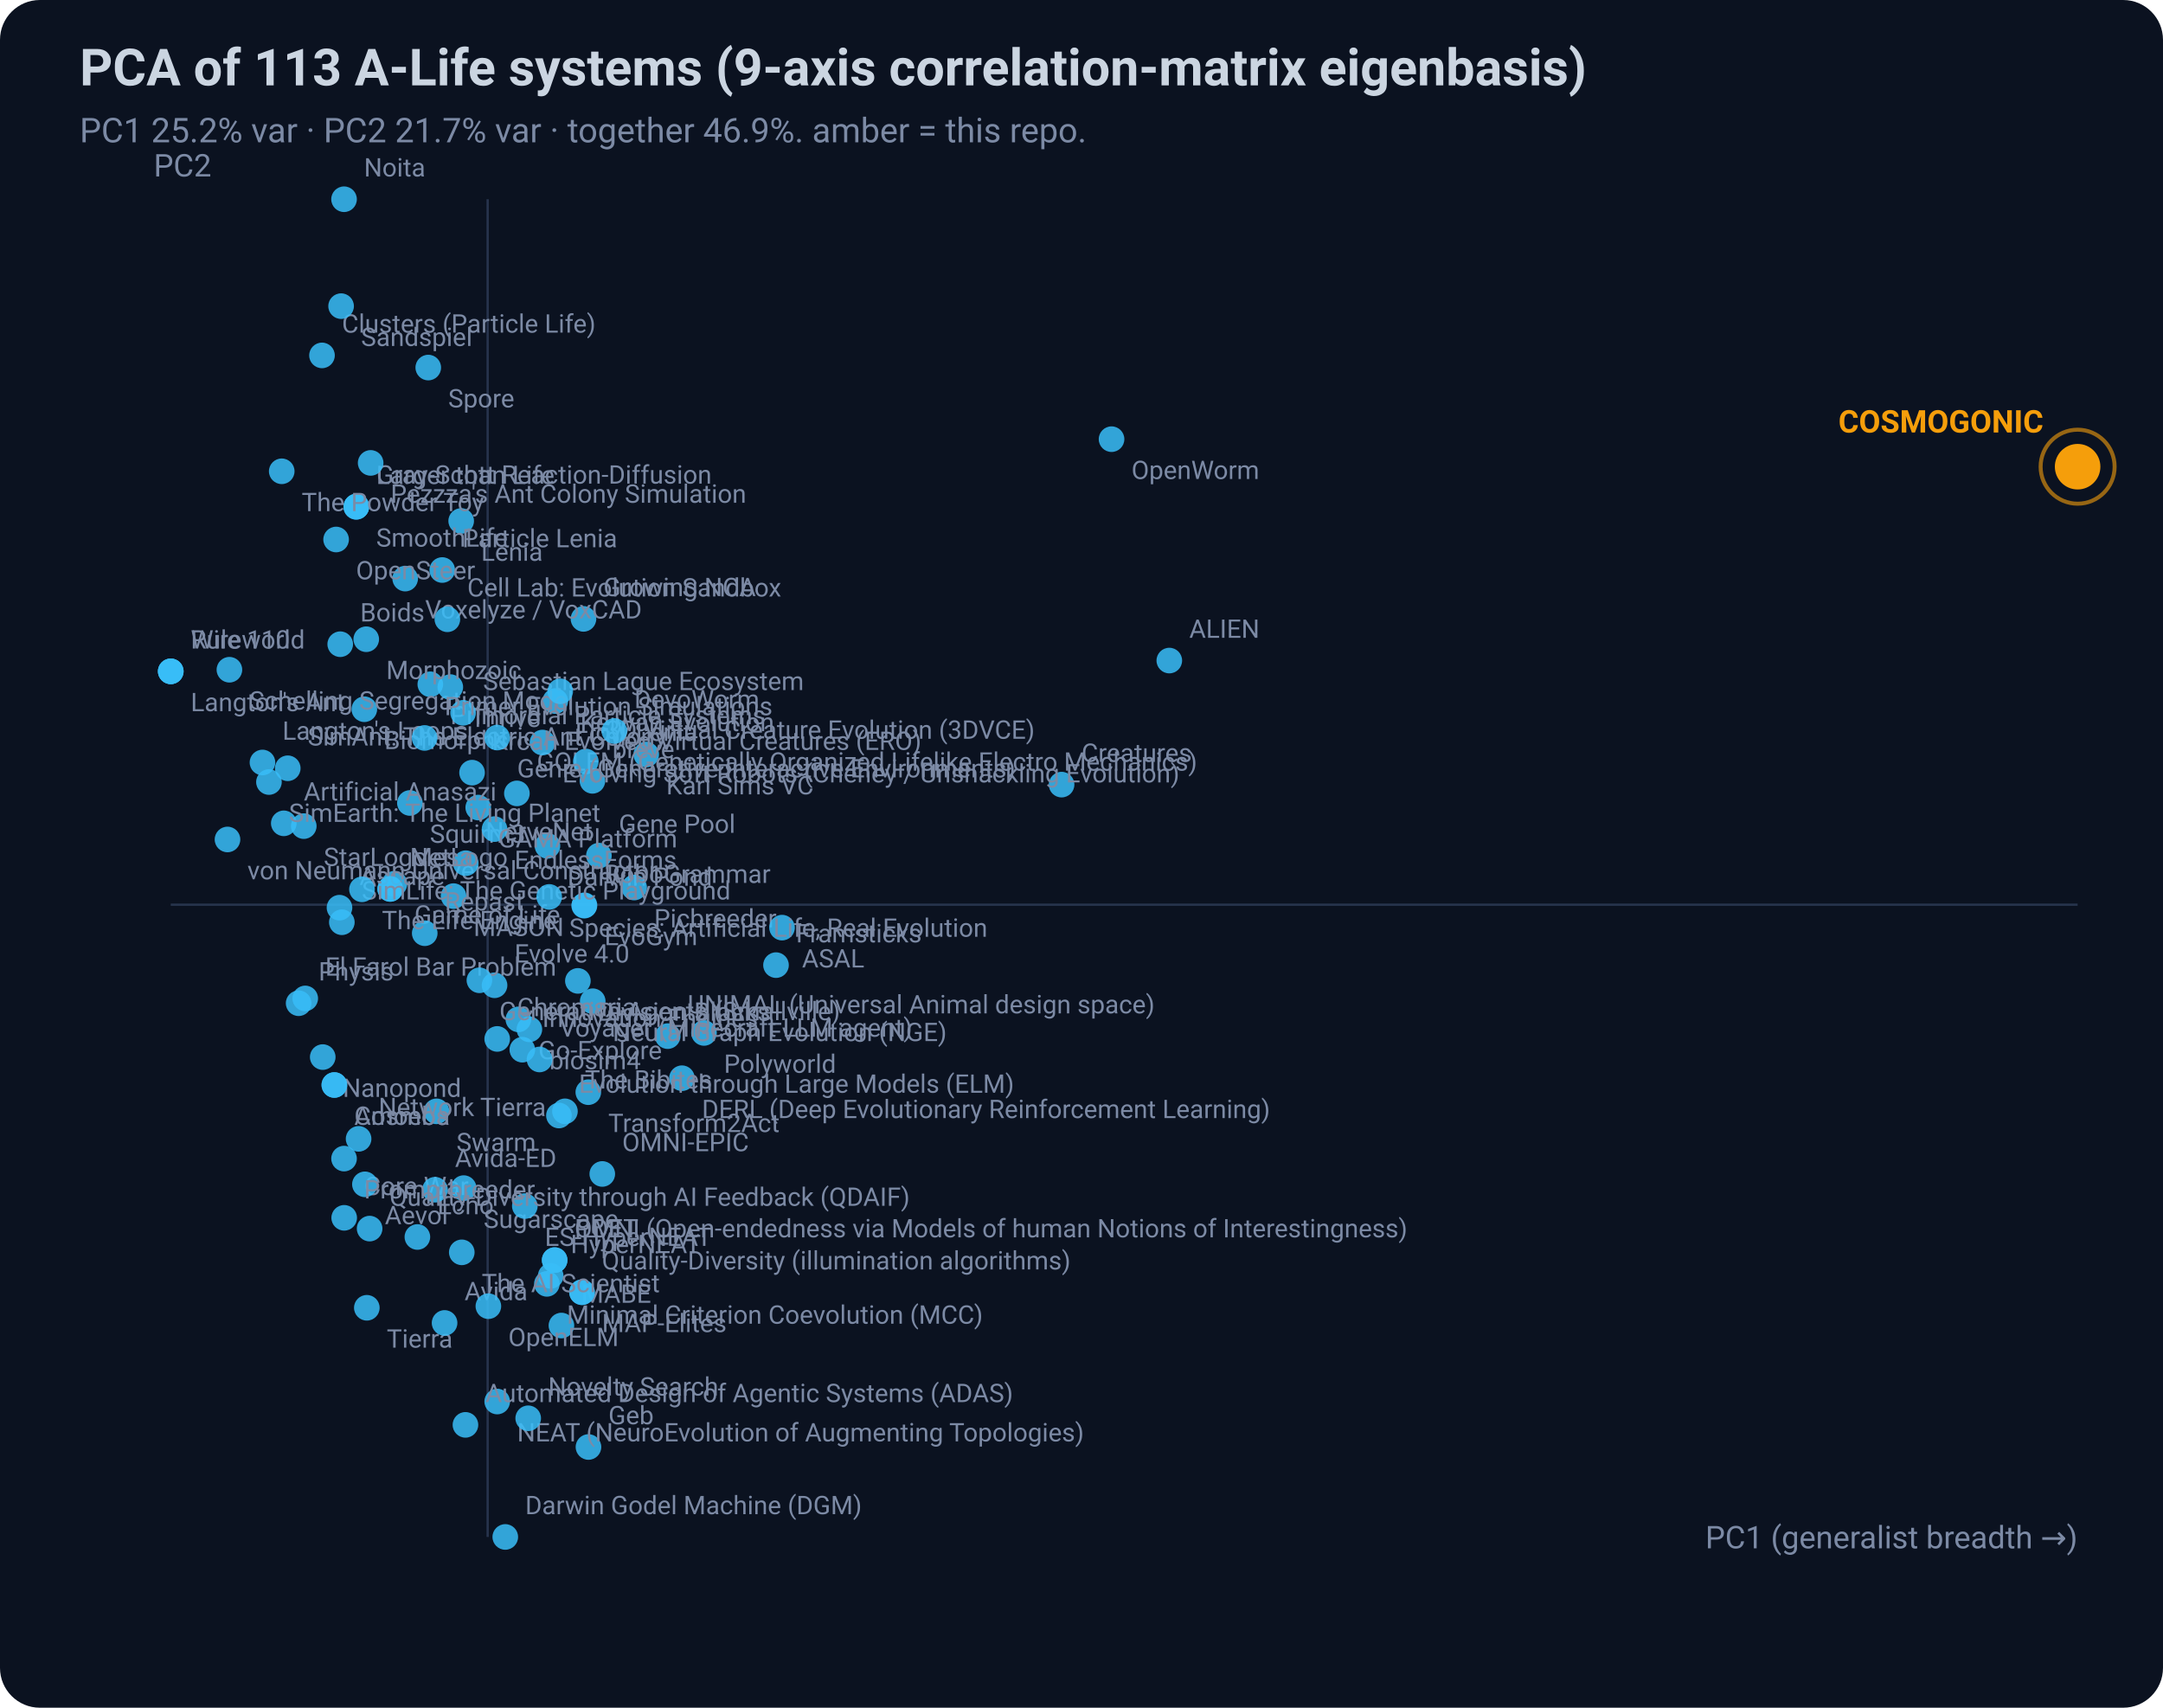
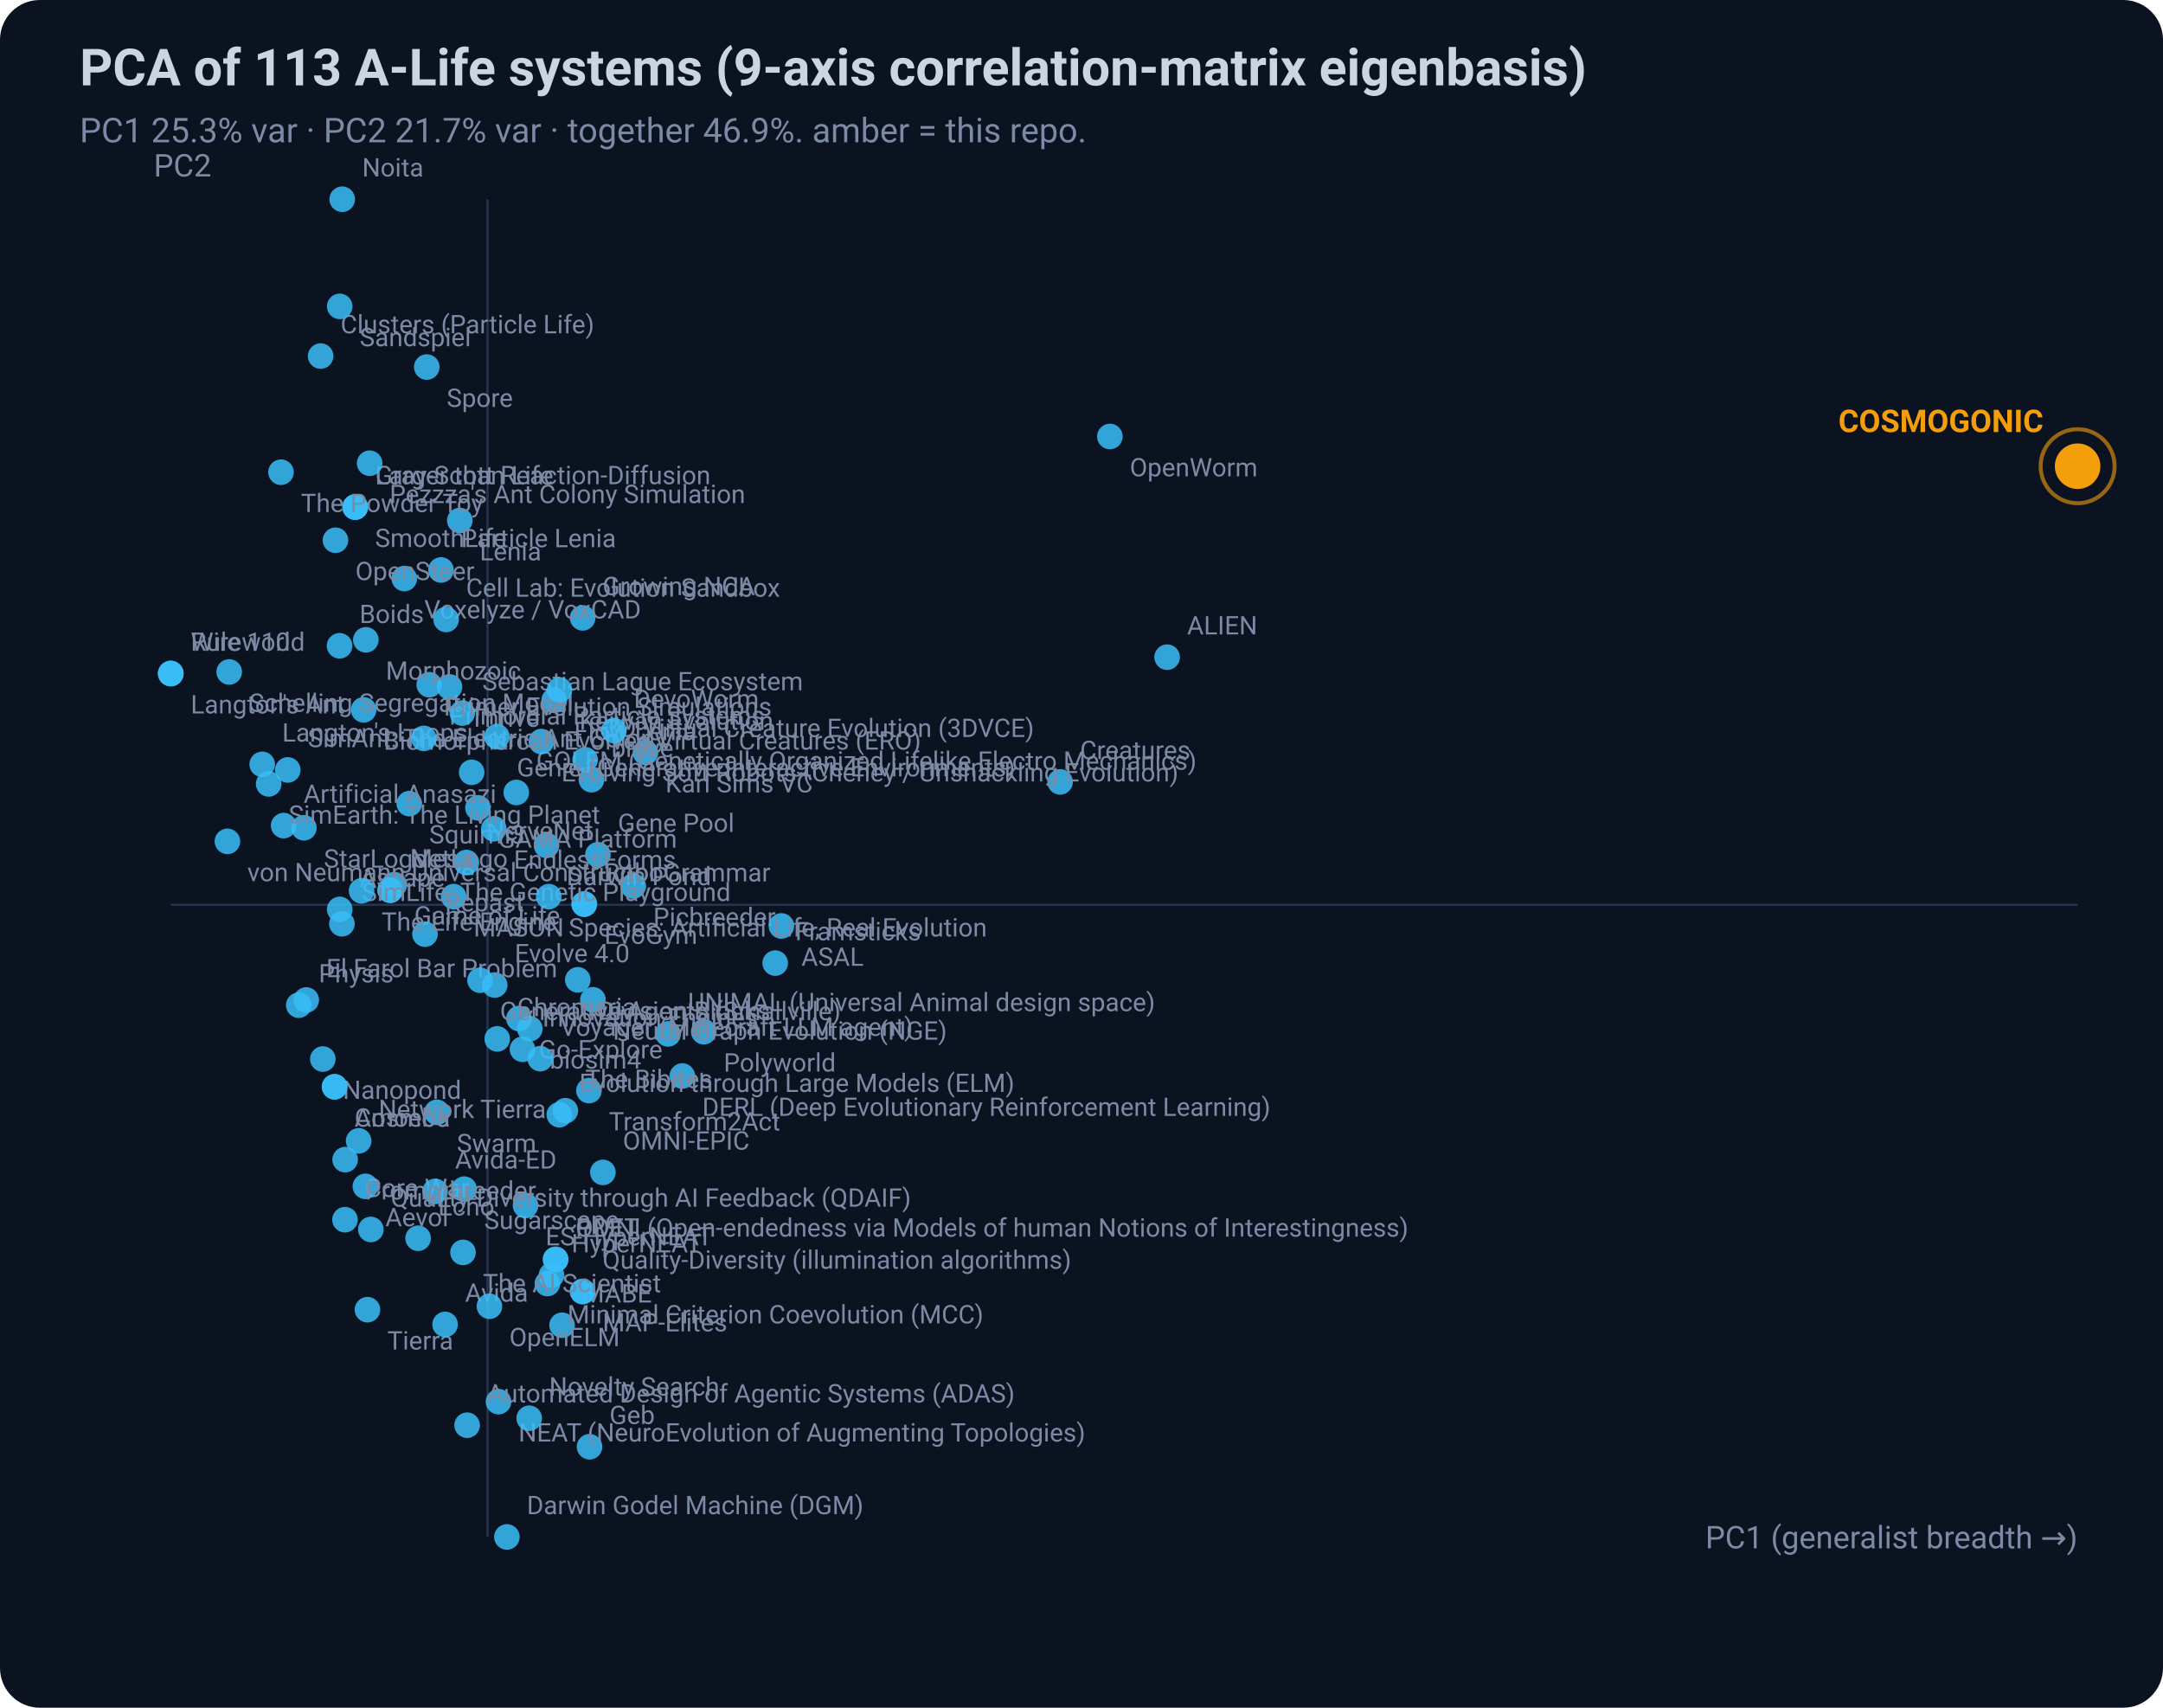
<svg xmlns="http://www.w3.org/2000/svg" viewBox="0 0 760 600" font-family="ui-sans-serif,system-ui,Segoe UI,Roboto,sans-serif" role="img" aria-label="PCA projection">
  <rect width="760" height="600" rx="14" fill="#0b1220" />
  <text x="28" y="30" fill="#cbd5e1" font-size="18" font-weight="700">PCA of 113 A-Life systems (9-axis correlation-matrix eigenbasis)</text>
-   <text x="28" y="50" fill="#7c8aa5" font-size="12">PC1 25.2% var · PC2 21.7% var · together 46.9%. amber = this repo.</text>
-   <line x1="171.34" y1="70" x2="171.34" y2="540" stroke="#27344d" stroke-width="0.8" />
-   <line x1="60" y1="317.859" x2="730" y2="317.859" stroke="#27344d" stroke-width="0.8" />
+   <text x="28" y="50" fill="#7c8aa5" font-size="12">PC1 25.3% var · PC2 21.7% var · together 46.9%. amber = this repo.</text>
+   <line x1="171.297" y1="70" x2="171.297" y2="540" stroke="#27344d" stroke-width="0.8" />
+   <line x1="60" y1="317.9" x2="730" y2="317.9" stroke="#27344d" stroke-width="0.8" />
  <text x="730" y="544" fill="#7c8aa5" font-size="11" text-anchor="end">PC1 (generalist breadth →)</text>
  <text x="54" y="62" fill="#7c8aa5" font-size="11">PC2</text>
-   <circle cx="730" cy="163.972" r="8" fill="#f59e0b" />
-   <circle cx="730" cy="163.972" r="13" fill="none" stroke="#f59e0b" stroke-width="1.4" opacity="0.6" />
-   <text x="718" y="151.972" fill="#f59e0b" font-size="11" font-weight="700" text-anchor="end">COSMOGONIC</text>
-   <circle cx="138.599" cy="310.501" r="4.5" fill="#38bdf8" opacity="0.85" />
-   <text x="145.599" y="324.501" fill="#7c8aa5" font-size="9">Game of Life</text>
-   <circle cx="119.543" cy="226.34" r="4.5" fill="#38bdf8" opacity="0.85" />
-   <text x="126.543" y="218.34" fill="#7c8aa5" font-size="9">Boids</text>
-   <circle cx="128.012" cy="249.184" r="4.5" fill="#38bdf8" opacity="0.85" />
-   <text x="135.012" y="263.184" fill="#7c8aa5" font-size="9">Biomorphs</text>
-   <circle cx="120.937" cy="427.878" r="4.5" fill="#38bdf8" opacity="0.85" />
-   <text x="127.937" y="419.878" fill="#7c8aa5" font-size="9">Core War</text>
-   <circle cx="128.89" cy="459.483" r="4.5" fill="#38bdf8" opacity="0.85" />
-   <text x="135.89" y="473.483" fill="#7c8aa5" font-size="9">Tierra</text>
-   <circle cx="156.209" cy="464.808" r="4.5" fill="#38bdf8" opacity="0.85" />
-   <text x="163.209" y="456.808" fill="#7c8aa5" font-size="9">Avida</text>
-   <circle cx="247.356" cy="362.918" r="4.5" fill="#38bdf8" opacity="0.85" />
-   <text x="254.356" y="376.918" fill="#7c8aa5" font-size="9">Polyworld</text>
-   <circle cx="272.661" cy="339.092" r="4.5" fill="#38bdf8" opacity="0.85" />
-   <text x="279.661" y="331.092" fill="#7c8aa5" font-size="9">Framsticks</text>
-   <circle cx="227.061" cy="265.092" r="4.5" fill="#38bdf8" opacity="0.85" />
-   <text x="234.061" y="279.092" fill="#7c8aa5" font-size="9">Karl Sims VC</text>
-   <circle cx="373.001" cy="275.673" r="4.5" fill="#38bdf8" opacity="0.85" />
-   <text x="380.001" y="267.673" fill="#7c8aa5" font-size="9">Creatures</text>
-   <circle cx="192.358" cy="297.187" r="4.5" fill="#38bdf8" opacity="0.85" />
-   <text x="199.358" y="311.187" fill="#7c8aa5" font-size="9">Darwin Pond</text>
-   <circle cx="210.432" cy="300.62" r="4.5" fill="#38bdf8" opacity="0.85" />
-   <text x="217.432" y="292.62" fill="#7c8aa5" font-size="9">Gene Pool</text>
-   <circle cx="162.922" cy="417.437" r="4.5" fill="#38bdf8" opacity="0.85" />
-   <text x="169.922" y="431.437" fill="#7c8aa5" font-size="9">Sugarscape</text>
-   <circle cx="146.655" cy="434.606" r="4.5" fill="#38bdf8" opacity="0.85" />
-   <text x="153.655" y="426.606" fill="#7c8aa5" font-size="9">Echo</text>
-   <circle cx="153.368" cy="390.458" r="4.5" fill="#38bdf8" opacity="0.85" />
-   <text x="160.368" y="404.458" fill="#7c8aa5" font-size="9">Swarm</text>
-   <circle cx="208.16" cy="274.342" r="4.5" fill="#38bdf8" opacity="0.85" />
-   <text x="215.16" y="266.342" fill="#7c8aa5" font-size="9">breve</text>
-   <circle cx="222.826" cy="311.832" r="4.5" fill="#38bdf8" opacity="0.85" />
-   <text x="229.826" y="325.832" fill="#7c8aa5" font-size="9">Picbreeder</text>
-   <circle cx="197.264" cy="465.719" r="4.5" fill="#38bdf8" opacity="0.85" />
-   <text x="204.264" y="457.719" fill="#7c8aa5" font-size="9">MABE</text>
-   <circle cx="162.044" cy="183.033" r="4.5" fill="#38bdf8" opacity="0.85" />
-   <text x="169.044" y="197.033" fill="#7c8aa5" font-size="9">Lenia</text>
-   <circle cx="205.01" cy="217.44" r="4.5" fill="#38bdf8" opacity="0.85" />
-   <text x="212.01" y="209.44" fill="#7c8aa5" font-size="9">Growing NCA</text>
-   <circle cx="390.559" cy="154.301" r="4.5" fill="#38bdf8" opacity="0.85" />
-   <text x="397.559" y="168.301" fill="#7c8aa5" font-size="9">OpenWorm</text>
-   <circle cx="194.888" cy="442.734" r="4.5" fill="#38bdf8" opacity="0.85" />
-   <text x="201.888" y="434.734" fill="#7c8aa5" font-size="9">POET</text>
-   <circle cx="205.372" cy="318.069" r="4.5" fill="#38bdf8" opacity="0.85" />
-   <text x="212.372" y="332.069" fill="#7c8aa5" font-size="9">EvoGym</text>
-   <circle cx="410.854" cy="232.086" r="4.5" fill="#38bdf8" opacity="0.85" />
-   <text x="417.854" y="224.086" fill="#7c8aa5" font-size="9">ALIEN</text>
-   <circle cx="274.778" cy="325.918" r="4.5" fill="#38bdf8" opacity="0.85" />
-   <text x="281.778" y="339.918" fill="#7c8aa5" font-size="9">ASAL</text>
-   <circle cx="60" cy="235.87" r="4.5" fill="#38bdf8" opacity="0.85" />
-   <text x="67" y="227.87" fill="#7c8aa5" font-size="9">Wireworld</text>
-   <circle cx="60" cy="235.87" r="4.5" fill="#38bdf8" opacity="0.85" />
-   <text x="67" y="249.87" fill="#7c8aa5" font-size="9">Langton's Ant</text>
-   <circle cx="92.224" cy="267.895" r="4.5" fill="#38bdf8" opacity="0.85" />
-   <text x="99.224" y="259.895" fill="#7c8aa5" font-size="9">Langton's Loops</text>
-   <circle cx="79.934" cy="294.944" r="4.5" fill="#38bdf8" opacity="0.85" />
-   <text x="86.934" y="308.944" fill="#7c8aa5" font-size="9">von Neumann Universal Constructor</text>
-   <circle cx="60" cy="235.87" r="4.5" fill="#38bdf8" opacity="0.85" />
-   <text x="67" y="227.87" fill="#7c8aa5" font-size="9">Rule 110</text>
-   <circle cx="125.172" cy="178.057" r="4.5" fill="#38bdf8" opacity="0.85" />
-   <text x="132.172" y="192.057" fill="#7c8aa5" font-size="9">SmoothLife</text>
-   <circle cx="125.172" cy="178.057" r="4.5" fill="#38bdf8" opacity="0.85" />
-   <text x="132.172" y="170.057" fill="#7c8aa5" font-size="9">Larger than Life</text>
-   <circle cx="195.095" cy="246.311" r="4.5" fill="#38bdf8" opacity="0.85" />
-   <text x="202.095" y="260.311" fill="#7c8aa5" font-size="9">Flow Lenia</text>
-   <circle cx="155.382" cy="200.271" r="4.5" fill="#38bdf8" opacity="0.85" />
-   <text x="162.382" y="192.271" fill="#7c8aa5" font-size="9">Particle Lenia</text>
-   <circle cx="151.199" cy="240.425" r="4.5" fill="#38bdf8" opacity="0.85" />
-   <text x="158.199" y="254.425" fill="#7c8aa5" font-size="9">Primordial Particle Systems</text>
-   <circle cx="125.275" cy="177.917" r="4.5" fill="#38bdf8" opacity="0.85" />
-   <text x="132.275" y="169.917" fill="#7c8aa5" font-size="9">Gray-Scott Reaction-Diffusion</text>
-   <circle cx="128.219" cy="416.106" r="4.5" fill="#38bdf8" opacity="0.85" />
-   <text x="135.219" y="430.106" fill="#7c8aa5" font-size="9">Aevol</text>
-   <circle cx="152.852" cy="417.998" r="4.5" fill="#38bdf8" opacity="0.85" />
-   <text x="159.852" y="409.998" fill="#7c8aa5" font-size="9">Avida-ED</text>
-   <circle cx="113.398" cy="371.397" r="4.5" fill="#38bdf8" opacity="0.85" />
-   <text x="120.398" y="385.397" fill="#7c8aa5" font-size="9">Nanopond</text>
-   <circle cx="104.928" cy="352.477" r="4.5" fill="#38bdf8" opacity="0.85" />
-   <text x="111.928" y="344.477" fill="#7c8aa5" font-size="9">Physis</text>
-   <circle cx="117.477" cy="381.208" r="4.5" fill="#38bdf8" opacity="0.85" />
-   <text x="124.477" y="395.208" fill="#7c8aa5" font-size="9">Cosmos</text>
-   <circle cx="206.766" cy="508.396" r="4.5" fill="#38bdf8" opacity="0.85" />
-   <text x="213.766" y="500.396" fill="#7c8aa5" font-size="9">Geb</text>
-   <circle cx="117.477" cy="381.208" r="4.5" fill="#38bdf8" opacity="0.85" />
-   <text x="124.477" y="395.208" fill="#7c8aa5" font-size="9">Amoeba</text>
-   <circle cx="173.767" cy="346.17" r="4.5" fill="#38bdf8" opacity="0.85" />
-   <text x="180.767" y="338.17" fill="#7c8aa5" font-size="9">Evolve 4.0</text>
-   <circle cx="144.021" cy="282.12" r="4.5" fill="#38bdf8" opacity="0.85" />
-   <text x="151.021" y="296.12" fill="#7c8aa5" font-size="9">Squirm3</text>
-   <circle cx="125.998" cy="400.128" r="4.5" fill="#38bdf8" opacity="0.85" />
-   <text x="132.998" y="392.128" fill="#7c8aa5" font-size="9">Network Tierra</text>
-   <circle cx="186.006" cy="361.656" r="4.5" fill="#38bdf8" opacity="0.85" />
-   <text x="193.006" y="375.656" fill="#7c8aa5" font-size="9">biosim4</text>
-   <circle cx="181.616" cy="278.757" r="4.5" fill="#38bdf8" opacity="0.85" />
-   <text x="188.616" y="270.757" fill="#7c8aa5" font-size="9">GOLEM (Genetically Organized Lifelike Electro Mechanics)</text>
-   <circle cx="142.369" cy="203.285" r="4.5" fill="#38bdf8" opacity="0.85" />
-   <text x="149.369" y="217.285" fill="#7c8aa5" font-size="9">Voxelyze / VoxCAD</text>
-   <circle cx="205.836" cy="267.544" r="4.5" fill="#38bdf8" opacity="0.85" />
-   <text x="212.836" y="259.544" fill="#7c8aa5" font-size="9">3D Virtual Creature Evolution (3DVCE)</text>
-   <circle cx="239.61" cy="378.825" r="4.5" fill="#38bdf8" opacity="0.85" />
-   <text x="246.61" y="392.825" fill="#7c8aa5" font-size="9">DERL (Deep Evolutionary Reinforcement Learning)</text>
-   <circle cx="234.601" cy="364.039" r="4.5" fill="#38bdf8" opacity="0.85" />
-   <text x="241.601" y="356.039" fill="#7c8aa5" font-size="9">UNIMAL (Universal Animal design space)</text>
-   <circle cx="190.602" cy="260.887" r="4.5" fill="#38bdf8" opacity="0.85" />
-   <text x="197.602" y="274.887" fill="#7c8aa5" font-size="9">Evolving Soft Robots (Cheney / Unshackling Evolution)</text>
-   <circle cx="205.268" cy="318.209" r="4.5" fill="#38bdf8" opacity="0.85" />
-   <text x="212.268" y="310.209" fill="#7c8aa5" font-size="9">RoboGrammar</text>
-   <circle cx="206.714" cy="383.73" r="4.5" fill="#38bdf8" opacity="0.85" />
-   <text x="213.714" y="397.73" fill="#7c8aa5" font-size="9">Transform2Act</text>
-   <circle cx="163.645" cy="303.283" r="4.5" fill="#38bdf8" opacity="0.85" />
-   <text x="170.645" y="295.283" fill="#7c8aa5" font-size="9">NerveNet</text>
-   <circle cx="208.263" cy="351.776" r="4.5" fill="#38bdf8" opacity="0.85" />
-   <text x="215.263" y="365.776" fill="#7c8aa5" font-size="9">Neural Graph Evolution (NGE)</text>
-   <circle cx="165.866" cy="271.469" r="4.5" fill="#38bdf8" opacity="0.85" />
-   <text x="172.866" y="263.469" fill="#7c8aa5" font-size="9">Krcah Evolved Virtual Creatures (ERO)</text>
-   <circle cx="174.696" cy="492.418" r="4.5" fill="#38bdf8" opacity="0.85" />
-   <text x="181.696" y="506.418" fill="#7c8aa5" font-size="9">NEAT (NeuroEvolution of Augmenting Topologies)</text>
-   <circle cx="193.494" cy="448.27" r="4.5" fill="#38bdf8" opacity="0.85" />
-   <text x="200.494" y="440.27" fill="#7c8aa5" font-size="9">HyperNEAT</text>
-   <circle cx="184.405" cy="423.744" r="4.5" fill="#38bdf8" opacity="0.85" />
-   <text x="191.405" y="437.744" fill="#7c8aa5" font-size="9">ES-HyperNEAT</text>
-   <circle cx="185.593" cy="498.305" r="4.5" fill="#38bdf8" opacity="0.85" />
-   <text x="192.593" y="490.305" fill="#7c8aa5" font-size="9">Novelty Search</text>
-   <circle cx="204.494" cy="454.017" r="4.5" fill="#38bdf8" opacity="0.85" />
-   <text x="211.494" y="468.017" fill="#7c8aa5" font-size="9">MAP-Elites</text>
-   <circle cx="204.494" cy="454.017" r="4.5" fill="#38bdf8" opacity="0.85" />
-   <text x="211.494" y="446.017" fill="#7c8aa5" font-size="9">Quality-Diversity (illumination algorithms)</text>
-   <circle cx="182.133" cy="358.153" r="4.5" fill="#38bdf8" opacity="0.85" />
-   <text x="189.133" y="372.153" fill="#7c8aa5" font-size="9">Go-Explore</text>
-   <circle cx="194.888" cy="442.734" r="4.5" fill="#38bdf8" opacity="0.85" />
-   <text x="201.888" y="434.734" fill="#7c8aa5" font-size="9">OMNI (Open-endedness via Models of human Notions of Interestingness)</text>
-   <circle cx="192.151" cy="451.074" r="4.5" fill="#38bdf8" opacity="0.85" />
-   <text x="199.151" y="465.074" fill="#7c8aa5" font-size="9">Minimal Criterion Coevolution (MCC)</text>
-   <circle cx="183.527" cy="368.804" r="4.5" fill="#38bdf8" opacity="0.85" />
-   <text x="190.527" y="360.804" fill="#7c8aa5" font-size="9">Innovation Engines</text>
-   <circle cx="173.767" cy="291.3" r="4.5" fill="#38bdf8" opacity="0.85" />
-   <text x="180.767" y="305.3" fill="#7c8aa5" font-size="9">EndlessForms</text>
-   <circle cx="137.101" cy="312.323" r="4.5" fill="#38bdf8" opacity="0.85" />
-   <text x="144.101" y="304.323" fill="#7c8aa5" font-size="9">NetLogo</text>
-   <circle cx="159.359" cy="314.846" r="4.5" fill="#38bdf8" opacity="0.85" />
-   <text x="166.359" y="328.846" fill="#7c8aa5" font-size="9">MASON</text>
-   <circle cx="149.237" cy="327.88" r="4.5" fill="#38bdf8" opacity="0.85" />
-   <text x="156.237" y="319.88" fill="#7c8aa5" font-size="9">Repast</text>
-   <circle cx="106.736" cy="290.249" r="4.5" fill="#38bdf8" opacity="0.85" />
-   <text x="113.736" y="304.249" fill="#7c8aa5" font-size="9">StarLogo</text>
-   <circle cx="119.285" cy="318.91" r="4.5" fill="#38bdf8" opacity="0.85" />
-   <text x="126.285" y="310.91" fill="#7c8aa5" font-size="9">Ascape</text>
-   <circle cx="168.035" cy="283.732" r="4.5" fill="#38bdf8" opacity="0.85" />
-   <text x="175.035" y="297.732" fill="#7c8aa5" font-size="9">GAMA Platform</text>
-   <circle cx="137.101" cy="312.323" r="4.5" fill="#38bdf8" opacity="0.85" />
-   <text x="144.101" y="304.323" fill="#7c8aa5" font-size="9">Mesa</text>
-   <circle cx="118.097" cy="189.55" r="4.5" fill="#38bdf8" opacity="0.85" />
-   <text x="125.097" y="203.55" fill="#7c8aa5" font-size="9">OpenSteer</text>
-   <circle cx="99.713" cy="289.268" r="4.5" fill="#38bdf8" opacity="0.85" />
-   <text x="106.713" y="281.268" fill="#7c8aa5" font-size="9">Artificial Anasazi</text>
-   <circle cx="80.605" cy="235.309" r="4.5" fill="#38bdf8" opacity="0.85" />
-   <text x="87.605" y="249.309" fill="#7c8aa5" font-size="9">Schelling Segregation Model</text>
-   <circle cx="107.252" cy="350.795" r="4.5" fill="#38bdf8" opacity="0.85" />
-   <text x="114.252" y="342.795" fill="#7c8aa5" font-size="9">El Farol Bar Problem</text>
-   <circle cx="150.476" cy="129.144" r="4.5" fill="#38bdf8" opacity="0.85" />
-   <text x="157.476" y="143.144" fill="#7c8aa5" font-size="9">Spore</text>
-   <circle cx="120.111" cy="324.026" r="4.5" fill="#38bdf8" opacity="0.85" />
-   <text x="127.111" y="316.026" fill="#7c8aa5" font-size="9">SimLife: The Genetic Playground</text>
-   <circle cx="94.497" cy="274.762" r="4.5" fill="#38bdf8" opacity="0.85" />
-   <text x="101.497" y="288.762" fill="#7c8aa5" font-size="9">SimEarth: The Living Planet</text>
-   <circle cx="101.107" cy="269.927" r="4.5" fill="#38bdf8" opacity="0.85" />
-   <text x="108.107" y="261.927" fill="#7c8aa5" font-size="9">SimAnt: The Electric Ant Colony</text>
-   <circle cx="158.223" cy="241.406" r="4.5" fill="#38bdf8" opacity="0.85" />
-   <text x="165.223" y="255.406" fill="#7c8aa5" font-size="9">Thrive</text>
-   <circle cx="157.19" cy="217.58" r="4.5" fill="#38bdf8" opacity="0.85" />
-   <text x="164.19" y="209.58" fill="#7c8aa5" font-size="9">Cell Lab: Evolution Sandbox</text>
-   <circle cx="192.977" cy="315.126" r="4.5" fill="#38bdf8" opacity="0.85" />
-   <text x="199.977" y="329.126" fill="#7c8aa5" font-size="9">Species: Artificial Life, Real Evolution</text>
-   <circle cx="198.503" cy="390.458" r="4.5" fill="#38bdf8" opacity="0.85" />
-   <text x="205.503" y="382.458" fill="#7c8aa5" font-size="9">The Bibites</text>
-   <circle cx="98.99" cy="165.584" r="4.5" fill="#38bdf8" opacity="0.85" />
-   <text x="105.99" y="179.584" fill="#7c8aa5" font-size="9">The Powder Toy</text>
-   <circle cx="120.886" cy="70" r="4.5" fill="#38bdf8" opacity="0.85" />
-   <text x="127.886" y="62" fill="#7c8aa5" font-size="9">Noita</text>
-   <circle cx="127.186" cy="312.463" r="4.5" fill="#38bdf8" opacity="0.85" />
-   <text x="134.186" y="326.463" fill="#7c8aa5" font-size="9">The Life Engine</text>
-   <circle cx="113.139" cy="124.87" r="4.5" fill="#38bdf8" opacity="0.85" />
-   <text x="120.139" y="116.87" fill="#7c8aa5" font-size="9">Clusters (Particle Life)</text>
-   <circle cx="119.853" cy="107.561" r="4.5" fill="#38bdf8" opacity="0.85" />
-   <text x="126.853" y="121.561" fill="#7c8aa5" font-size="9">Sandspiel</text>
-   <circle cx="162.715" cy="250.446" r="4.5" fill="#38bdf8" opacity="0.85" />
-   <text x="169.715" y="242.446" fill="#7c8aa5" font-size="9">Sebastian Lague Ecosystem</text>
-   <circle cx="130.233" cy="162.641" r="4.5" fill="#38bdf8" opacity="0.85" />
-   <text x="137.233" y="176.641" fill="#7c8aa5" font-size="9">Pezzza's Ant Colony Simulation</text>
-   <circle cx="149.185" cy="259.275" r="4.5" fill="#38bdf8" opacity="0.85" />
-   <text x="156.185" y="251.275" fill="#7c8aa5" font-size="9">Primer Evolution Simulations</text>
-   <circle cx="196.851" cy="242.878" r="4.5" fill="#38bdf8" opacity="0.85" />
-   <text x="203.851" y="256.878" fill="#7c8aa5" font-size="9">Keiwan Evolution</text>
-   <circle cx="215.855" cy="256.823" r="4.5" fill="#38bdf8" opacity="0.85" />
-   <text x="222.855" y="248.823" fill="#7c8aa5" font-size="9">DevoWorm</text>
-   <circle cx="128.684" cy="224.588" r="4.5" fill="#38bdf8" opacity="0.85" />
-   <text x="135.684" y="238.588" fill="#7c8aa5" font-size="9">Morphozoic</text>
-   <circle cx="174.696" cy="365.02" r="4.5" fill="#38bdf8" opacity="0.85" />
-   <text x="181.696" y="357.02" fill="#7c8aa5" font-size="9">Chromaria</text>
-   <circle cx="203.048" cy="344.628" r="4.5" fill="#38bdf8" opacity="0.85" />
-   <text x="210.048" y="358.628" fill="#7c8aa5" font-size="9">Division Blocks</text>
-   <circle cx="189.569" cy="372.238" r="4.5" fill="#38bdf8" opacity="0.85" />
-   <text x="196.569" y="364.238" fill="#7c8aa5" font-size="9">Voyager (Minecraft LLM agent)</text>
-   <circle cx="168.448" cy="344.418" r="4.5" fill="#38bdf8" opacity="0.85" />
-   <text x="175.448" y="358.418" fill="#7c8aa5" font-size="9">Generative Agents (Smallville)</text>
-   <circle cx="211.62" cy="412.462" r="4.5" fill="#38bdf8" opacity="0.85" />
-   <text x="218.62" y="404.462" fill="#7c8aa5" font-size="9">OMNI-EPIC</text>
-   <circle cx="174.696" cy="259.135" r="4.5" fill="#38bdf8" opacity="0.85" />
-   <text x="181.696" y="273.135" fill="#7c8aa5" font-size="9">Genie (Generative Interactive Environments)</text>
-   <circle cx="196.386" cy="391.929" r="4.5" fill="#38bdf8" opacity="0.85" />
-   <text x="203.386" y="383.929" fill="#7c8aa5" font-size="9">Evolution through Large Models (ELM)</text>
-   <circle cx="171.598" cy="458.922" r="4.5" fill="#38bdf8" opacity="0.85" />
-   <text x="178.598" y="472.922" fill="#7c8aa5" font-size="9">OpenELM</text>
-   <circle cx="163.542" cy="500.617" r="4.5" fill="#38bdf8" opacity="0.85" />
-   <text x="170.542" y="492.617" fill="#7c8aa5" font-size="9">Automated Design of Agentic Systems (ADAS)</text>
-   <circle cx="162.251" cy="440.001" r="4.5" fill="#38bdf8" opacity="0.85" />
-   <text x="169.251" y="454.001" fill="#7c8aa5" font-size="9">The AI Scientist</text>
-   <circle cx="177.537" cy="540" r="4.5" fill="#38bdf8" opacity="0.85" />
-   <text x="184.537" y="532" fill="#7c8aa5" font-size="9">Darwin Godel Machine (DGM)</text>
-   <circle cx="120.886" cy="407.066" r="4.5" fill="#38bdf8" opacity="0.85" />
-   <text x="127.886" y="421.066" fill="#7c8aa5" font-size="9">Promptbreeder</text>
-   <circle cx="129.871" cy="431.662" r="4.5" fill="#38bdf8" opacity="0.85" />
-   <text x="136.871" y="423.662" fill="#7c8aa5" font-size="9">Quality-Diversity through AI Feedback (QDAIF)</text>
+   <circle cx="730" cy="163.804" r="8" fill="#f59e0b" />
+   <circle cx="730" cy="163.804" r="13" fill="none" stroke="#f59e0b" stroke-width="1.4" opacity="0.6" />
+   <text x="718" y="151.804" fill="#f59e0b" font-size="11" font-weight="700" text-anchor="end">COSMOGONIC</text>
+   <circle cx="138.547" cy="310.819" r="4.5" fill="#38bdf8" opacity="0.85" />
+   <text x="145.547" y="324.819" fill="#7c8aa5" font-size="9">Game of Life</text>
+   <circle cx="119.31" cy="226.9" r="4.5" fill="#38bdf8" opacity="0.85" />
+   <text x="126.31" y="218.9" fill="#7c8aa5" font-size="9">Boids</text>
+   <circle cx="127.768" cy="249.405" r="4.5" fill="#38bdf8" opacity="0.85" />
+   <text x="134.768" y="263.405" fill="#7c8aa5" font-size="9">Biomorphs</text>
+   <circle cx="121.219" cy="428.529" r="4.5" fill="#38bdf8" opacity="0.85" />
+   <text x="128.219" y="420.529" fill="#7c8aa5" font-size="9">Core War</text>
+   <circle cx="129.109" cy="460.148" r="4.5" fill="#38bdf8" opacity="0.85" />
+   <text x="136.109" y="474.148" fill="#7c8aa5" font-size="9">Tierra</text>
+   <circle cx="156.392" cy="465.336" r="4.5" fill="#38bdf8" opacity="0.85" />
+   <text x="163.392" y="457.336" fill="#7c8aa5" font-size="9">Avida</text>
+   <circle cx="247.266" cy="362.488" r="4.5" fill="#38bdf8" opacity="0.85" />
+   <text x="254.266" y="376.488" fill="#7c8aa5" font-size="9">Polyworld</text>
+   <circle cx="272.382" cy="338.371" r="4.5" fill="#38bdf8" opacity="0.85" />
+   <text x="279.382" y="330.371" fill="#7c8aa5" font-size="9">Framsticks</text>
+   <circle cx="226.791" cy="264.408" r="4.5" fill="#38bdf8" opacity="0.85" />
+   <text x="233.791" y="278.408" fill="#7c8aa5" font-size="9">Karl Sims VC</text>
+   <circle cx="372.488" cy="274.714" r="4.5" fill="#38bdf8" opacity="0.85" />
+   <text x="379.488" y="266.714" fill="#7c8aa5" font-size="9">Creatures</text>
+   <circle cx="192.03" cy="297.008" r="4.5" fill="#38bdf8" opacity="0.85" />
+   <text x="199.03" y="311.008" fill="#7c8aa5" font-size="9">Darwin Pond</text>
+   <circle cx="210.081" cy="300.303" r="4.5" fill="#38bdf8" opacity="0.85" />
+   <text x="217.081" y="292.303" fill="#7c8aa5" font-size="9">Gene Pool</text>
+   <circle cx="163.097" cy="417.803" r="4.5" fill="#38bdf8" opacity="0.85" />
+   <text x="170.097" y="431.803" fill="#7c8aa5" font-size="9">Sugarscape</text>
+   <circle cx="146.902" cy="435.049" r="4.5" fill="#38bdf8" opacity="0.85" />
+   <text x="153.902" y="427.049" fill="#7c8aa5" font-size="9">Echo</text>
+   <circle cx="153.504" cy="390.811" r="4.5" fill="#38bdf8" opacity="0.85" />
+   <text x="160.504" y="404.811" fill="#7c8aa5" font-size="9">Swarm</text>
+   <circle cx="207.812" cy="273.942" r="4.5" fill="#38bdf8" opacity="0.85" />
+   <text x="214.812" y="265.942" fill="#7c8aa5" font-size="9">breve</text>
+   <circle cx="222.51" cy="311.31" r="4.5" fill="#38bdf8" opacity="0.85" />
+   <text x="229.51" y="325.31" fill="#7c8aa5" font-size="9">Picbreeder</text>
+   <circle cx="197.497" cy="465.616" r="4.5" fill="#38bdf8" opacity="0.85" />
+   <text x="204.497" y="457.616" fill="#7c8aa5" font-size="9">MABE</text>
+   <circle cx="161.55" cy="182.873" r="4.5" fill="#38bdf8" opacity="0.85" />
+   <text x="168.55" y="196.873" fill="#7c8aa5" font-size="9">Lenia</text>
+   <circle cx="204.717" cy="217.085" r="4.5" fill="#38bdf8" opacity="0.85" />
+   <text x="211.717" y="209.085" fill="#7c8aa5" font-size="9">Growing NCA</text>
+   <circle cx="389.972" cy="153.358" r="4.5" fill="#38bdf8" opacity="0.85" />
+   <text x="396.972" y="167.358" fill="#7c8aa5" font-size="9">OpenWorm</text>
+   <circle cx="195.227" cy="442.481" r="4.5" fill="#38bdf8" opacity="0.85" />
+   <text x="202.227" y="434.481" fill="#7c8aa5" font-size="9">POET</text>
+   <circle cx="205.336" cy="317.619" r="4.5" fill="#38bdf8" opacity="0.85" />
+   <text x="212.336" y="331.619" fill="#7c8aa5" font-size="9">EvoGym</text>
+   <circle cx="410.085" cy="230.896" r="4.5" fill="#38bdf8" opacity="0.85" />
+   <text x="417.085" y="222.896" fill="#7c8aa5" font-size="9">ALIEN</text>
+   <circle cx="274.549" cy="325.331" r="4.5" fill="#38bdf8" opacity="0.85" />
+   <text x="281.549" y="339.331" fill="#7c8aa5" font-size="9">ASAL</text>
+   <circle cx="60" cy="236.645" r="4.5" fill="#38bdf8" opacity="0.85" />
+   <text x="67" y="228.645" fill="#7c8aa5" font-size="9">Wireworld</text>
+   <circle cx="60" cy="236.645" r="4.5" fill="#38bdf8" opacity="0.85" />
+   <text x="67" y="250.645" fill="#7c8aa5" font-size="9">Langton's Ant</text>
+   <circle cx="92.131" cy="268.544" r="4.5" fill="#38bdf8" opacity="0.85" />
+   <text x="99.131" y="260.544" fill="#7c8aa5" font-size="9">Langton's Loops</text>
+   <circle cx="79.908" cy="295.606" r="4.5" fill="#38bdf8" opacity="0.85" />
+   <text x="86.908" y="309.606" fill="#7c8aa5" font-size="9">von Neumann Universal Constructor</text>
+   <circle cx="60" cy="236.645" r="4.5" fill="#38bdf8" opacity="0.85" />
+   <text x="67" y="228.645" fill="#7c8aa5" font-size="9">Rule 110</text>
+   <circle cx="124.777" cy="178.176" r="4.5" fill="#38bdf8" opacity="0.85" />
+   <text x="131.777" y="192.176" fill="#7c8aa5" font-size="9">SmoothLife</text>
+   <circle cx="124.777" cy="178.176" r="4.5" fill="#38bdf8" opacity="0.85" />
+   <text x="131.777" y="170.176" fill="#7c8aa5" font-size="9">Larger than Life</text>
+   <circle cx="194.712" cy="246.04" r="4.5" fill="#38bdf8" opacity="0.85" />
+   <text x="201.712" y="260.04" fill="#7c8aa5" font-size="9">Flow Lenia</text>
+   <circle cx="154.948" cy="200.26" r="4.5" fill="#38bdf8" opacity="0.85" />
+   <text x="161.948" y="192.26" fill="#7c8aa5" font-size="9">Particle Lenia</text>
+   <circle cx="150.822" cy="240.571" r="4.5" fill="#38bdf8" opacity="0.85" />
+   <text x="157.822" y="254.571" fill="#7c8aa5" font-size="9">Primordial Particle Systems</text>
+   <circle cx="124.88" cy="178.106" r="4.5" fill="#38bdf8" opacity="0.85" />
+   <text x="131.88" y="170.106" fill="#7c8aa5" font-size="9">Gray-Scott Reaction-Diffusion</text>
+   <circle cx="128.387" cy="416.821" r="4.5" fill="#38bdf8" opacity="0.85" />
+   <text x="135.387" y="430.821" fill="#7c8aa5" font-size="9">Aevol</text>
+   <circle cx="152.885" cy="418.574" r="4.5" fill="#38bdf8" opacity="0.85" />
+   <text x="159.885" y="410.574" fill="#7c8aa5" font-size="9">Avida-ED</text>
+   <circle cx="113.431" cy="372.093" r="4.5" fill="#38bdf8" opacity="0.85" />
+   <text x="120.431" y="386.093" fill="#7c8aa5" font-size="9">Nanopond</text>
+   <circle cx="104.973" cy="353.164" r="4.5" fill="#38bdf8" opacity="0.85" />
+   <text x="111.973" y="345.164" fill="#7c8aa5" font-size="9">Physis</text>
+   <circle cx="117.557" cy="381.838" r="4.5" fill="#38bdf8" opacity="0.85" />
+   <text x="124.557" y="395.838" fill="#7c8aa5" font-size="9">Cosmos</text>
+   <circle cx="207.141" cy="508.311" r="4.5" fill="#38bdf8" opacity="0.85" />
+   <text x="214.141" y="500.311" fill="#7c8aa5" font-size="9">Geb</text>
+   <circle cx="117.557" cy="381.838" r="4.5" fill="#38bdf8" opacity="0.85" />
+   <text x="124.557" y="395.838" fill="#7c8aa5" font-size="9">Amoeba</text>
+   <circle cx="173.824" cy="346.083" r="4.5" fill="#38bdf8" opacity="0.85" />
+   <text x="180.824" y="338.083" fill="#7c8aa5" font-size="9">Evolve 4.0</text>
+   <circle cx="143.808" cy="282.355" r="4.5" fill="#38bdf8" opacity="0.85" />
+   <text x="150.808" y="296.355" fill="#7c8aa5" font-size="9">Squirm3</text>
+   <circle cx="126.015" cy="400.837" r="4.5" fill="#38bdf8" opacity="0.85" />
+   <text x="133.015" y="392.837" fill="#7c8aa5" font-size="9">Network Tierra</text>
+   <circle cx="186.15" cy="361.436" r="4.5" fill="#38bdf8" opacity="0.85" />
+   <text x="193.15" y="375.436" fill="#7c8aa5" font-size="9">biosim4</text>
+   <circle cx="181.406" cy="278.429" r="4.5" fill="#38bdf8" opacity="0.85" />
+   <text x="188.406" y="270.429" fill="#7c8aa5" font-size="9">GOLEM (Genetically Organized Lifelike Electro Mechanics)</text>
+   <circle cx="142.054" cy="203.274" r="4.5" fill="#38bdf8" opacity="0.85" />
+   <text x="149.054" y="217.274" fill="#7c8aa5" font-size="9">Voxelyze / VoxCAD</text>
+   <circle cx="205.594" cy="266.932" r="4.5" fill="#38bdf8" opacity="0.85" />
+   <text x="212.594" y="258.932" fill="#7c8aa5" font-size="9">3D Virtual Creature Evolution (3DVCE)</text>
+   <circle cx="239.736" cy="378.052" r="4.5" fill="#38bdf8" opacity="0.85" />
+   <text x="246.736" y="392.052" fill="#7c8aa5" font-size="9">DERL (Deep Evolutionary Reinforcement Learning)</text>
+   <circle cx="234.733" cy="363.259" r="4.5" fill="#38bdf8" opacity="0.85" />
+   <text x="241.733" y="355.259" fill="#7c8aa5" font-size="9">UNIMAL (Universal Animal design space)</text>
+   <circle cx="190.225" cy="260.552" r="4.5" fill="#38bdf8" opacity="0.85" />
+   <text x="197.225" y="274.552" fill="#7c8aa5" font-size="9">Evolving Soft Robots (Cheney / Unshackling Evolution)</text>
+   <circle cx="205.233" cy="317.689" r="4.5" fill="#38bdf8" opacity="0.85" />
+   <text x="212.233" y="309.689" fill="#7c8aa5" font-size="9">RoboGrammar</text>
+   <circle cx="206.935" cy="383.17" r="4.5" fill="#38bdf8" opacity="0.85" />
+   <text x="213.935" y="397.17" fill="#7c8aa5" font-size="9">Transform2Act</text>
+   <circle cx="163.87" cy="303.037" r="4.5" fill="#38bdf8" opacity="0.85" />
+   <text x="170.87" y="295.037" fill="#7c8aa5" font-size="9">NerveNet</text>
+   <circle cx="208.327" cy="351.271" r="4.5" fill="#38bdf8" opacity="0.85" />
+   <text x="215.327" y="365.271" fill="#7c8aa5" font-size="9">Neural Graph Evolution (NGE)</text>
+   <circle cx="165.727" cy="271.348" r="4.5" fill="#38bdf8" opacity="0.85" />
+   <text x="172.727" y="263.348" fill="#7c8aa5" font-size="9">Krcah Evolved Virtual Creatures (ERO)</text>
+   <circle cx="175.165" cy="492.467" r="4.5" fill="#38bdf8" opacity="0.85" />
+   <text x="182.165" y="506.467" fill="#7c8aa5" font-size="9">NEAT (NeuroEvolution of Augmenting Topologies)</text>
+   <circle cx="193.783" cy="448.019" r="4.5" fill="#38bdf8" opacity="0.85" />
+   <text x="200.783" y="440.019" fill="#7c8aa5" font-size="9">HyperNEAT</text>
+   <circle cx="184.655" cy="423.552" r="4.5" fill="#38bdf8" opacity="0.85" />
+   <text x="191.655" y="437.552" fill="#7c8aa5" font-size="9">ES-HyperNEAT</text>
+   <circle cx="185.944" cy="498.286" r="4.5" fill="#38bdf8" opacity="0.85" />
+   <text x="192.944" y="490.286" fill="#7c8aa5" font-size="9">Novelty Search</text>
+   <circle cx="204.717" cy="453.768" r="4.5" fill="#38bdf8" opacity="0.85" />
+   <text x="211.717" y="467.768" fill="#7c8aa5" font-size="9">MAP-Elites</text>
+   <circle cx="204.717" cy="453.768" r="4.5" fill="#38bdf8" opacity="0.85" />
+   <text x="211.717" y="445.768" fill="#7c8aa5" font-size="9">Quality-Diversity (illumination algorithms)</text>
+   <circle cx="182.334" cy="357.861" r="4.5" fill="#38bdf8" opacity="0.85" />
+   <text x="189.334" y="371.861" fill="#7c8aa5" font-size="9">Go-Explore</text>
+   <circle cx="195.227" cy="442.481" r="4.5" fill="#38bdf8" opacity="0.85" />
+   <text x="202.227" y="434.481" fill="#7c8aa5" font-size="9">OMNI (Open-endedness via Models of human Notions of Interestingness)</text>
+   <circle cx="192.339" cy="450.964" r="4.5" fill="#38bdf8" opacity="0.85" />
+   <text x="199.339" y="464.964" fill="#7c8aa5" font-size="9">Minimal Criterion Coevolution (MCC)</text>
+   <circle cx="183.572" cy="368.658" r="4.5" fill="#38bdf8" opacity="0.85" />
+   <text x="190.572" y="360.658" fill="#7c8aa5" font-size="9">Innovation Engines</text>
+   <circle cx="173.515" cy="291.189" r="4.5" fill="#38bdf8" opacity="0.85" />
+   <text x="180.515" y="305.189" fill="#7c8aa5" font-size="9">EndlessForms</text>
+   <circle cx="137.103" cy="312.782" r="4.5" fill="#38bdf8" opacity="0.85" />
+   <text x="144.103" y="304.782" fill="#7c8aa5" font-size="9">NetLogo</text>
+   <circle cx="159.383" cy="315.025" r="4.5" fill="#38bdf8" opacity="0.85" />
+   <text x="166.383" y="329.025" fill="#7c8aa5" font-size="9">MASON</text>
+   <circle cx="149.326" cy="328.206" r="4.5" fill="#38bdf8" opacity="0.85" />
+   <text x="156.326" y="320.206" fill="#7c8aa5" font-size="9">Repast</text>
+   <circle cx="106.778" cy="290.838" r="4.5" fill="#38bdf8" opacity="0.85" />
+   <text x="113.778" y="304.838" fill="#7c8aa5" font-size="9">StarLogo</text>
+   <circle cx="119.362" cy="319.512" r="4.5" fill="#38bdf8" opacity="0.85" />
+   <text x="126.362" y="311.512" fill="#7c8aa5" font-size="9">Ascape</text>
+   <circle cx="167.945" cy="283.828" r="4.5" fill="#38bdf8" opacity="0.85" />
+   <text x="174.945" y="297.828" fill="#7c8aa5" font-size="9">GAMA Platform</text>
+   <circle cx="137.103" cy="312.782" r="4.5" fill="#38bdf8" opacity="0.85" />
+   <text x="144.103" y="304.782" fill="#7c8aa5" font-size="9">Mesa</text>
+   <circle cx="117.866" cy="189.814" r="4.5" fill="#38bdf8" opacity="0.85" />
+   <text x="124.866" y="203.814" fill="#7c8aa5" font-size="9">OpenSteer</text>
+   <circle cx="99.661" cy="290.067" r="4.5" fill="#38bdf8" opacity="0.85" />
+   <text x="106.661" y="282.067" fill="#7c8aa5" font-size="9">Artificial Anasazi</text>
+   <circle cx="80.527" cy="236.084" r="4.5" fill="#38bdf8" opacity="0.85" />
+   <text x="87.527" y="250.084" fill="#7c8aa5" font-size="9">Schelling Segregation Model</text>
+   <circle cx="107.603" cy="351.341" r="4.5" fill="#38bdf8" opacity="0.85" />
+   <text x="114.603" y="343.341" fill="#7c8aa5" font-size="9">El Farol Bar Problem</text>
+   <circle cx="149.945" cy="128.96" r="4.5" fill="#38bdf8" opacity="0.85" />
+   <text x="156.945" y="142.96" fill="#7c8aa5" font-size="9">Spore</text>
+   <circle cx="120.135" cy="324.56" r="4.5" fill="#38bdf8" opacity="0.85" />
+   <text x="127.135" y="316.56" fill="#7c8aa5" font-size="9">SimLife: The Genetic Playground</text>
+   <circle cx="94.4" cy="275.415" r="4.5" fill="#38bdf8" opacity="0.85" />
+   <text x="101.4" y="289.415" fill="#7c8aa5" font-size="9">SimEarth: The Living Planet</text>
+   <circle cx="101.105" cy="270.507" r="4.5" fill="#38bdf8" opacity="0.85" />
+   <text x="108.105" y="262.507" fill="#7c8aa5" font-size="9">SimAnt: The Electric Ant Colony</text>
+   <circle cx="157.939" cy="241.342" r="4.5" fill="#38bdf8" opacity="0.85" />
+   <text x="164.939" y="255.342" fill="#7c8aa5" font-size="9">Thrive</text>
+   <circle cx="156.753" cy="217.646" r="4.5" fill="#38bdf8" opacity="0.85" />
+   <text x="163.753" y="209.646" fill="#7c8aa5" font-size="9">Cell Lab: Evolution Sandbox</text>
+   <circle cx="192.803" cy="315.025" r="4.5" fill="#38bdf8" opacity="0.85" />
+   <text x="199.803" y="329.025" fill="#7c8aa5" font-size="9">Species: Artificial Life, Real Evolution</text>
+   <circle cx="198.631" cy="390.251" r="4.5" fill="#38bdf8" opacity="0.85" />
+   <text x="205.631" y="382.251" fill="#7c8aa5" font-size="9">The Bibites</text>
+   <circle cx="98.732" cy="165.907" r="4.5" fill="#38bdf8" opacity="0.85" />
+   <text x="105.732" y="179.907" fill="#7c8aa5" font-size="9">The Powder Toy</text>
+   <circle cx="120.239" cy="70" r="4.5" fill="#38bdf8" opacity="0.85" />
+   <text x="127.239" y="62" fill="#7c8aa5" font-size="9">Noita</text>
+   <circle cx="127.046" cy="312.992" r="4.5" fill="#38bdf8" opacity="0.85" />
+   <text x="134.046" y="326.992" fill="#7c8aa5" font-size="9">The Life Engine</text>
+   <circle cx="112.657" cy="125.104" r="4.5" fill="#38bdf8" opacity="0.85" />
+   <text x="119.657" y="117.104" fill="#7c8aa5" font-size="9">Clusters (Particle Life)</text>
+   <circle cx="119.362" cy="107.648" r="4.5" fill="#38bdf8" opacity="0.85" />
+   <text x="126.362" y="121.648" fill="#7c8aa5" font-size="9">Sandspiel</text>
+   <circle cx="162.426" cy="250.527" r="4.5" fill="#38bdf8" opacity="0.85" />
+   <text x="169.426" y="242.527" fill="#7c8aa5" font-size="9">Sebastian Lague Ecosystem</text>
+   <circle cx="129.883" cy="162.752" r="4.5" fill="#38bdf8" opacity="0.85" />
+   <text x="136.883" y="176.752" fill="#7c8aa5" font-size="9">Pezzza's Ant Colony Simulation</text>
+   <circle cx="148.914" cy="259.43" r="4.5" fill="#38bdf8" opacity="0.85" />
+   <text x="155.914" y="251.43" fill="#7c8aa5" font-size="9">Primer Evolution Simulations</text>
+   <circle cx="196.568" cy="242.394" r="4.5" fill="#38bdf8" opacity="0.85" />
+   <text x="203.568" y="256.394" fill="#7c8aa5" font-size="9">Keiwan Evolution</text>
+   <circle cx="215.702" cy="256.696" r="4.5" fill="#38bdf8" opacity="0.85" />
+   <text x="222.702" y="248.696" fill="#7c8aa5" font-size="9">DevoWorm</text>
+   <circle cx="128.542" cy="224.797" r="4.5" fill="#38bdf8" opacity="0.85" />
+   <text x="135.542" y="238.797" fill="#7c8aa5" font-size="9">Morphozoic</text>
+   <circle cx="174.701" cy="365.012" r="4.5" fill="#38bdf8" opacity="0.85" />
+   <text x="181.701" y="357.012" fill="#7c8aa5" font-size="9">Chromaria</text>
+   <circle cx="203.015" cy="344.26" r="4.5" fill="#38bdf8" opacity="0.85" />
+   <text x="210.015" y="358.26" fill="#7c8aa5" font-size="9">Division Blocks</text>
+   <circle cx="189.812" cy="371.953" r="4.5" fill="#38bdf8" opacity="0.85" />
+   <text x="196.812" y="363.953" fill="#7c8aa5" font-size="9">Voyager (Minecraft LLM agent)</text>
+   <circle cx="168.667" cy="344.4" r="4.5" fill="#38bdf8" opacity="0.85" />
+   <text x="175.667" y="358.4" fill="#7c8aa5" font-size="9">Generative Agents (Smallville)</text>
+   <circle cx="211.834" cy="411.914" r="4.5" fill="#38bdf8" opacity="0.85" />
+   <text x="218.834" y="403.914" fill="#7c8aa5" font-size="9">OMNI-EPIC</text>
+   <circle cx="174.598" cy="258.799" r="4.5" fill="#38bdf8" opacity="0.85" />
+   <text x="181.598" y="272.799" fill="#7c8aa5" font-size="9">Genie (Generative Interactive Environments)</text>
+   <circle cx="196.517" cy="391.653" r="4.5" fill="#38bdf8" opacity="0.85" />
+   <text x="203.517" y="383.653" fill="#7c8aa5" font-size="9">Evolution through Large Models (ELM)</text>
+   <circle cx="171.968" cy="458.956" r="4.5" fill="#38bdf8" opacity="0.85" />
+   <text x="178.968" y="472.956" fill="#7c8aa5" font-size="9">OpenELM</text>
+   <circle cx="164.128" cy="500.74" r="4.5" fill="#38bdf8" opacity="0.85" />
+   <text x="171.128" y="492.74" fill="#7c8aa5" font-size="9">Automated Design of Agentic Systems (ADAS)</text>
+   <circle cx="162.684" cy="440.027" r="4.5" fill="#38bdf8" opacity="0.85" />
+   <text x="169.684" y="454.027" fill="#7c8aa5" font-size="9">The AI Scientist</text>
+   <circle cx="178.105" cy="540" r="4.5" fill="#38bdf8" opacity="0.85" />
+   <text x="185.105" y="532" fill="#7c8aa5" font-size="9">Darwin Godel Machine (DGM)</text>
+   <circle cx="121.27" cy="407.427" r="4.5" fill="#38bdf8" opacity="0.85" />
+   <text x="128.27" y="421.427" fill="#7c8aa5" font-size="9">Promptbreeder</text>
+   <circle cx="130.296" cy="431.964" r="4.5" fill="#38bdf8" opacity="0.85" />
+   <text x="137.296" y="423.964" fill="#7c8aa5" font-size="9">Quality-Diversity through AI Feedback (QDAIF)</text>
</svg>
